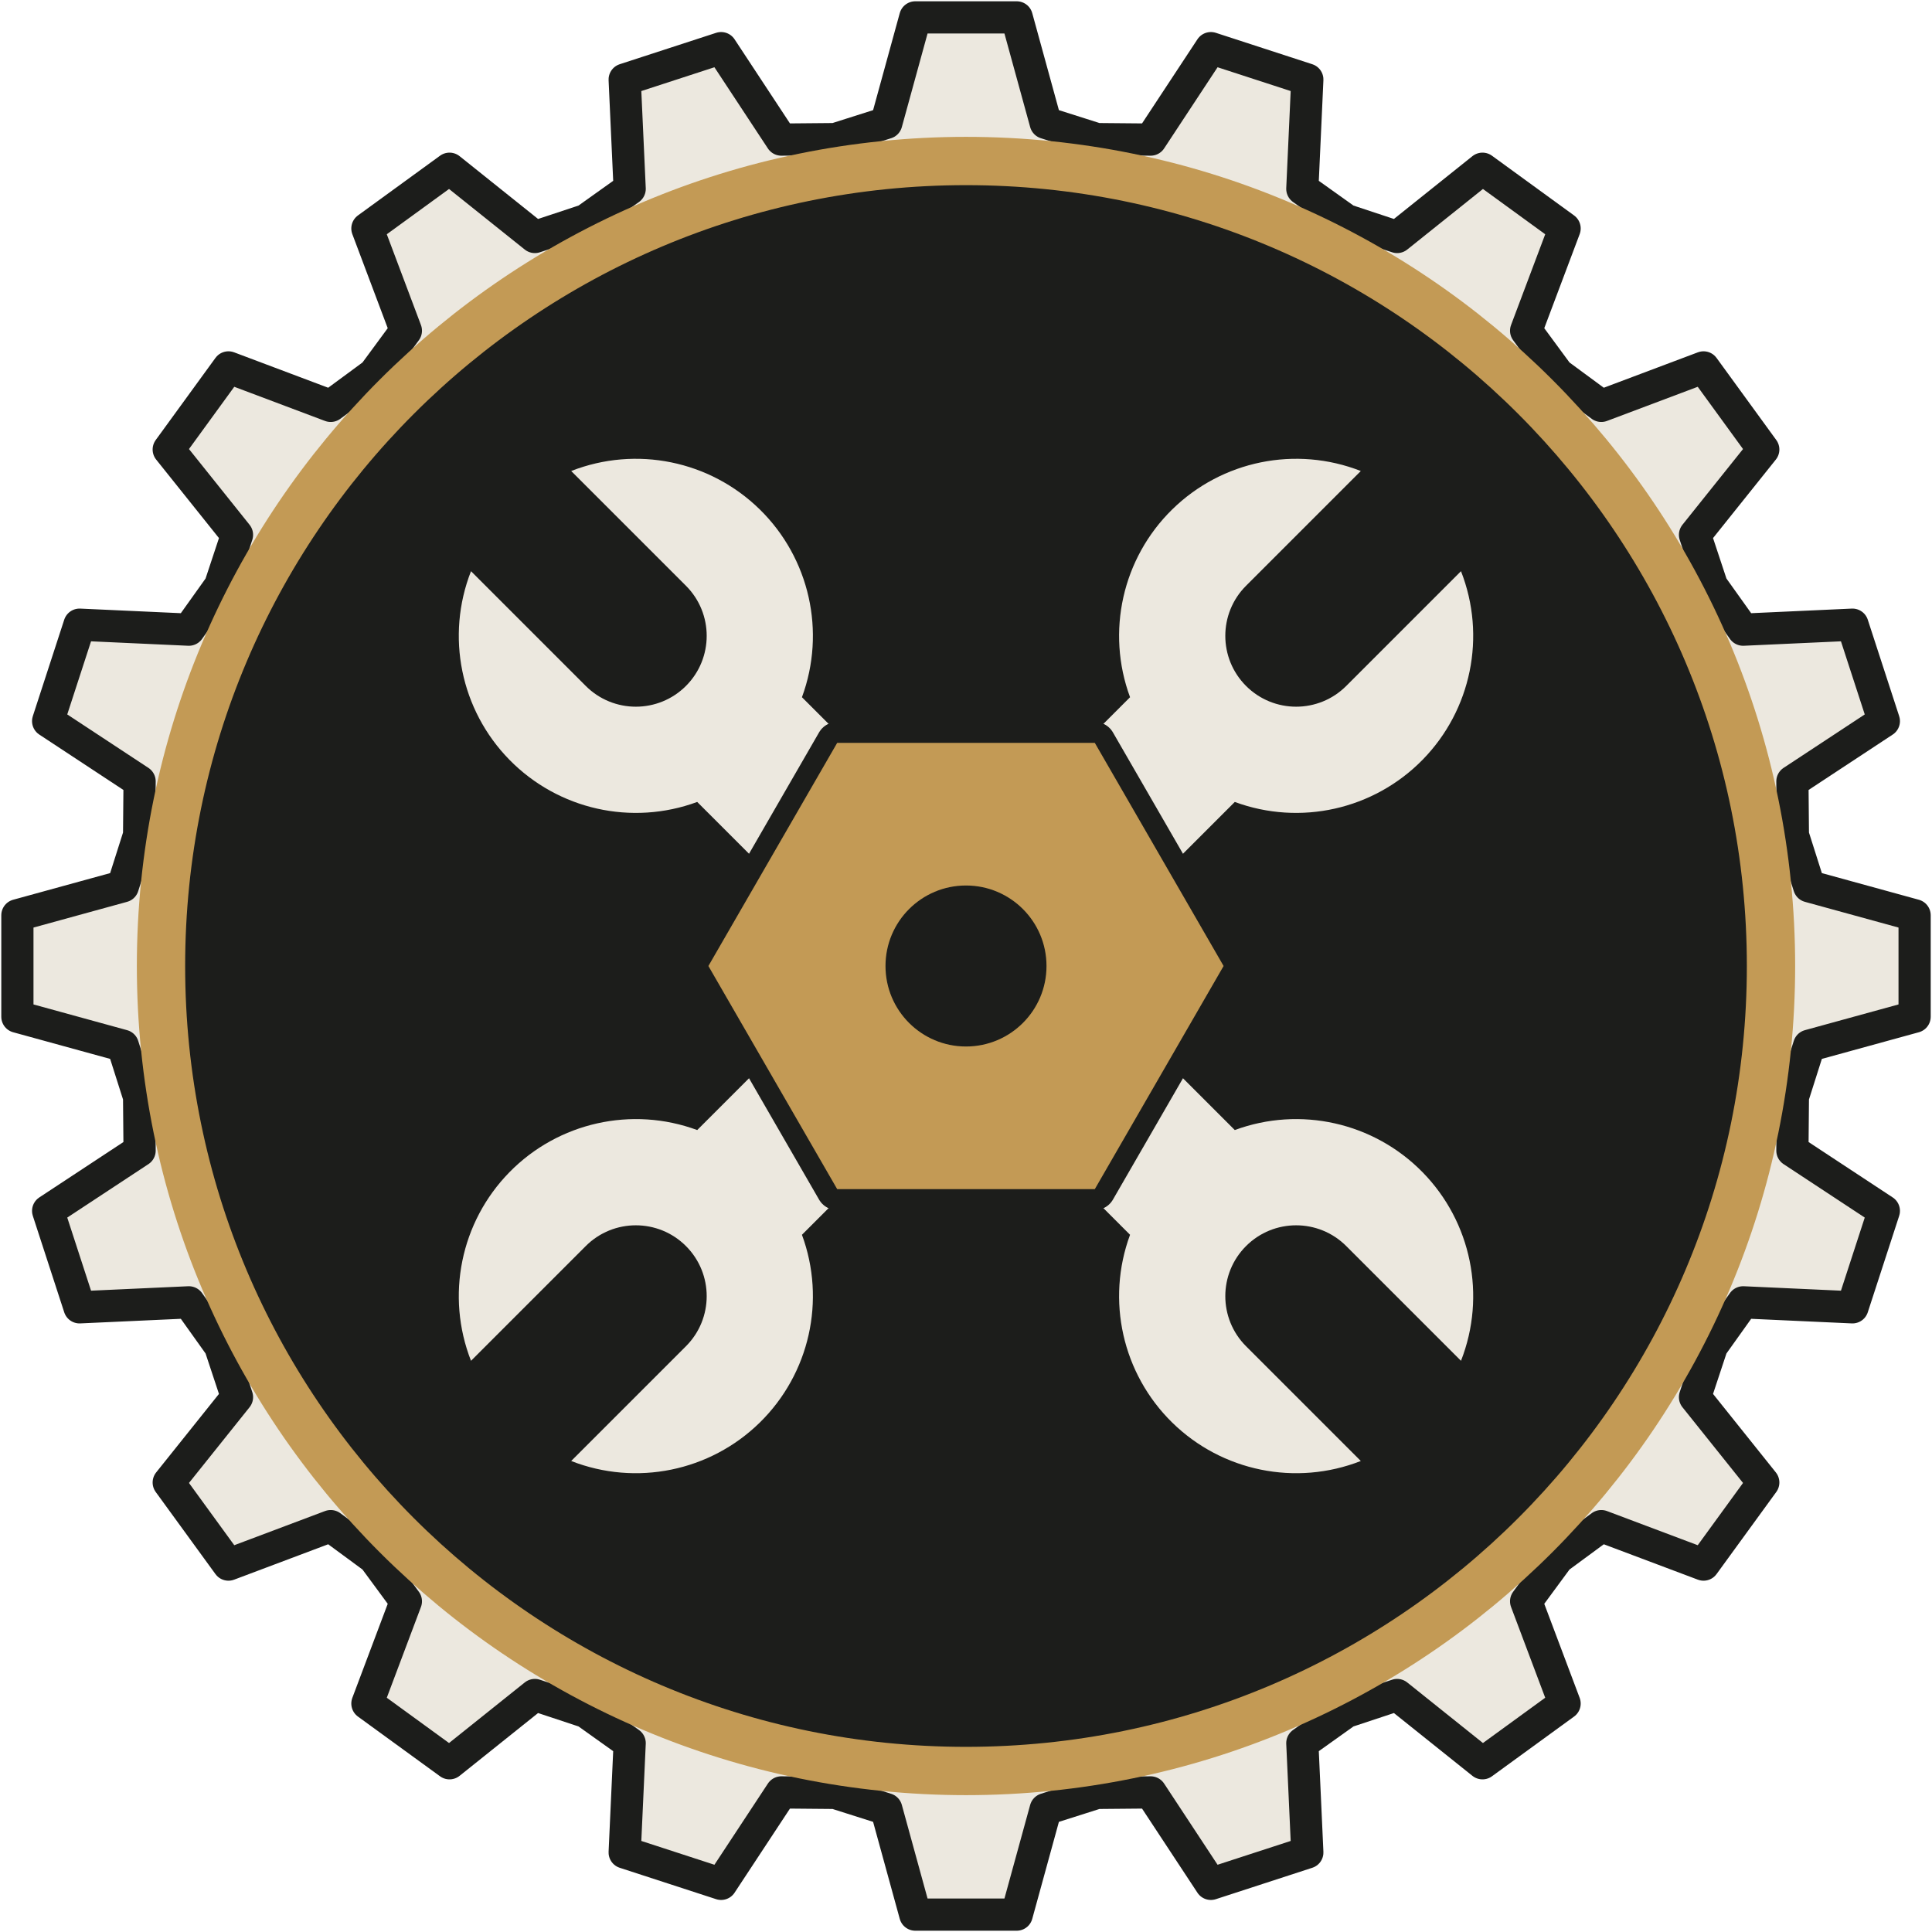
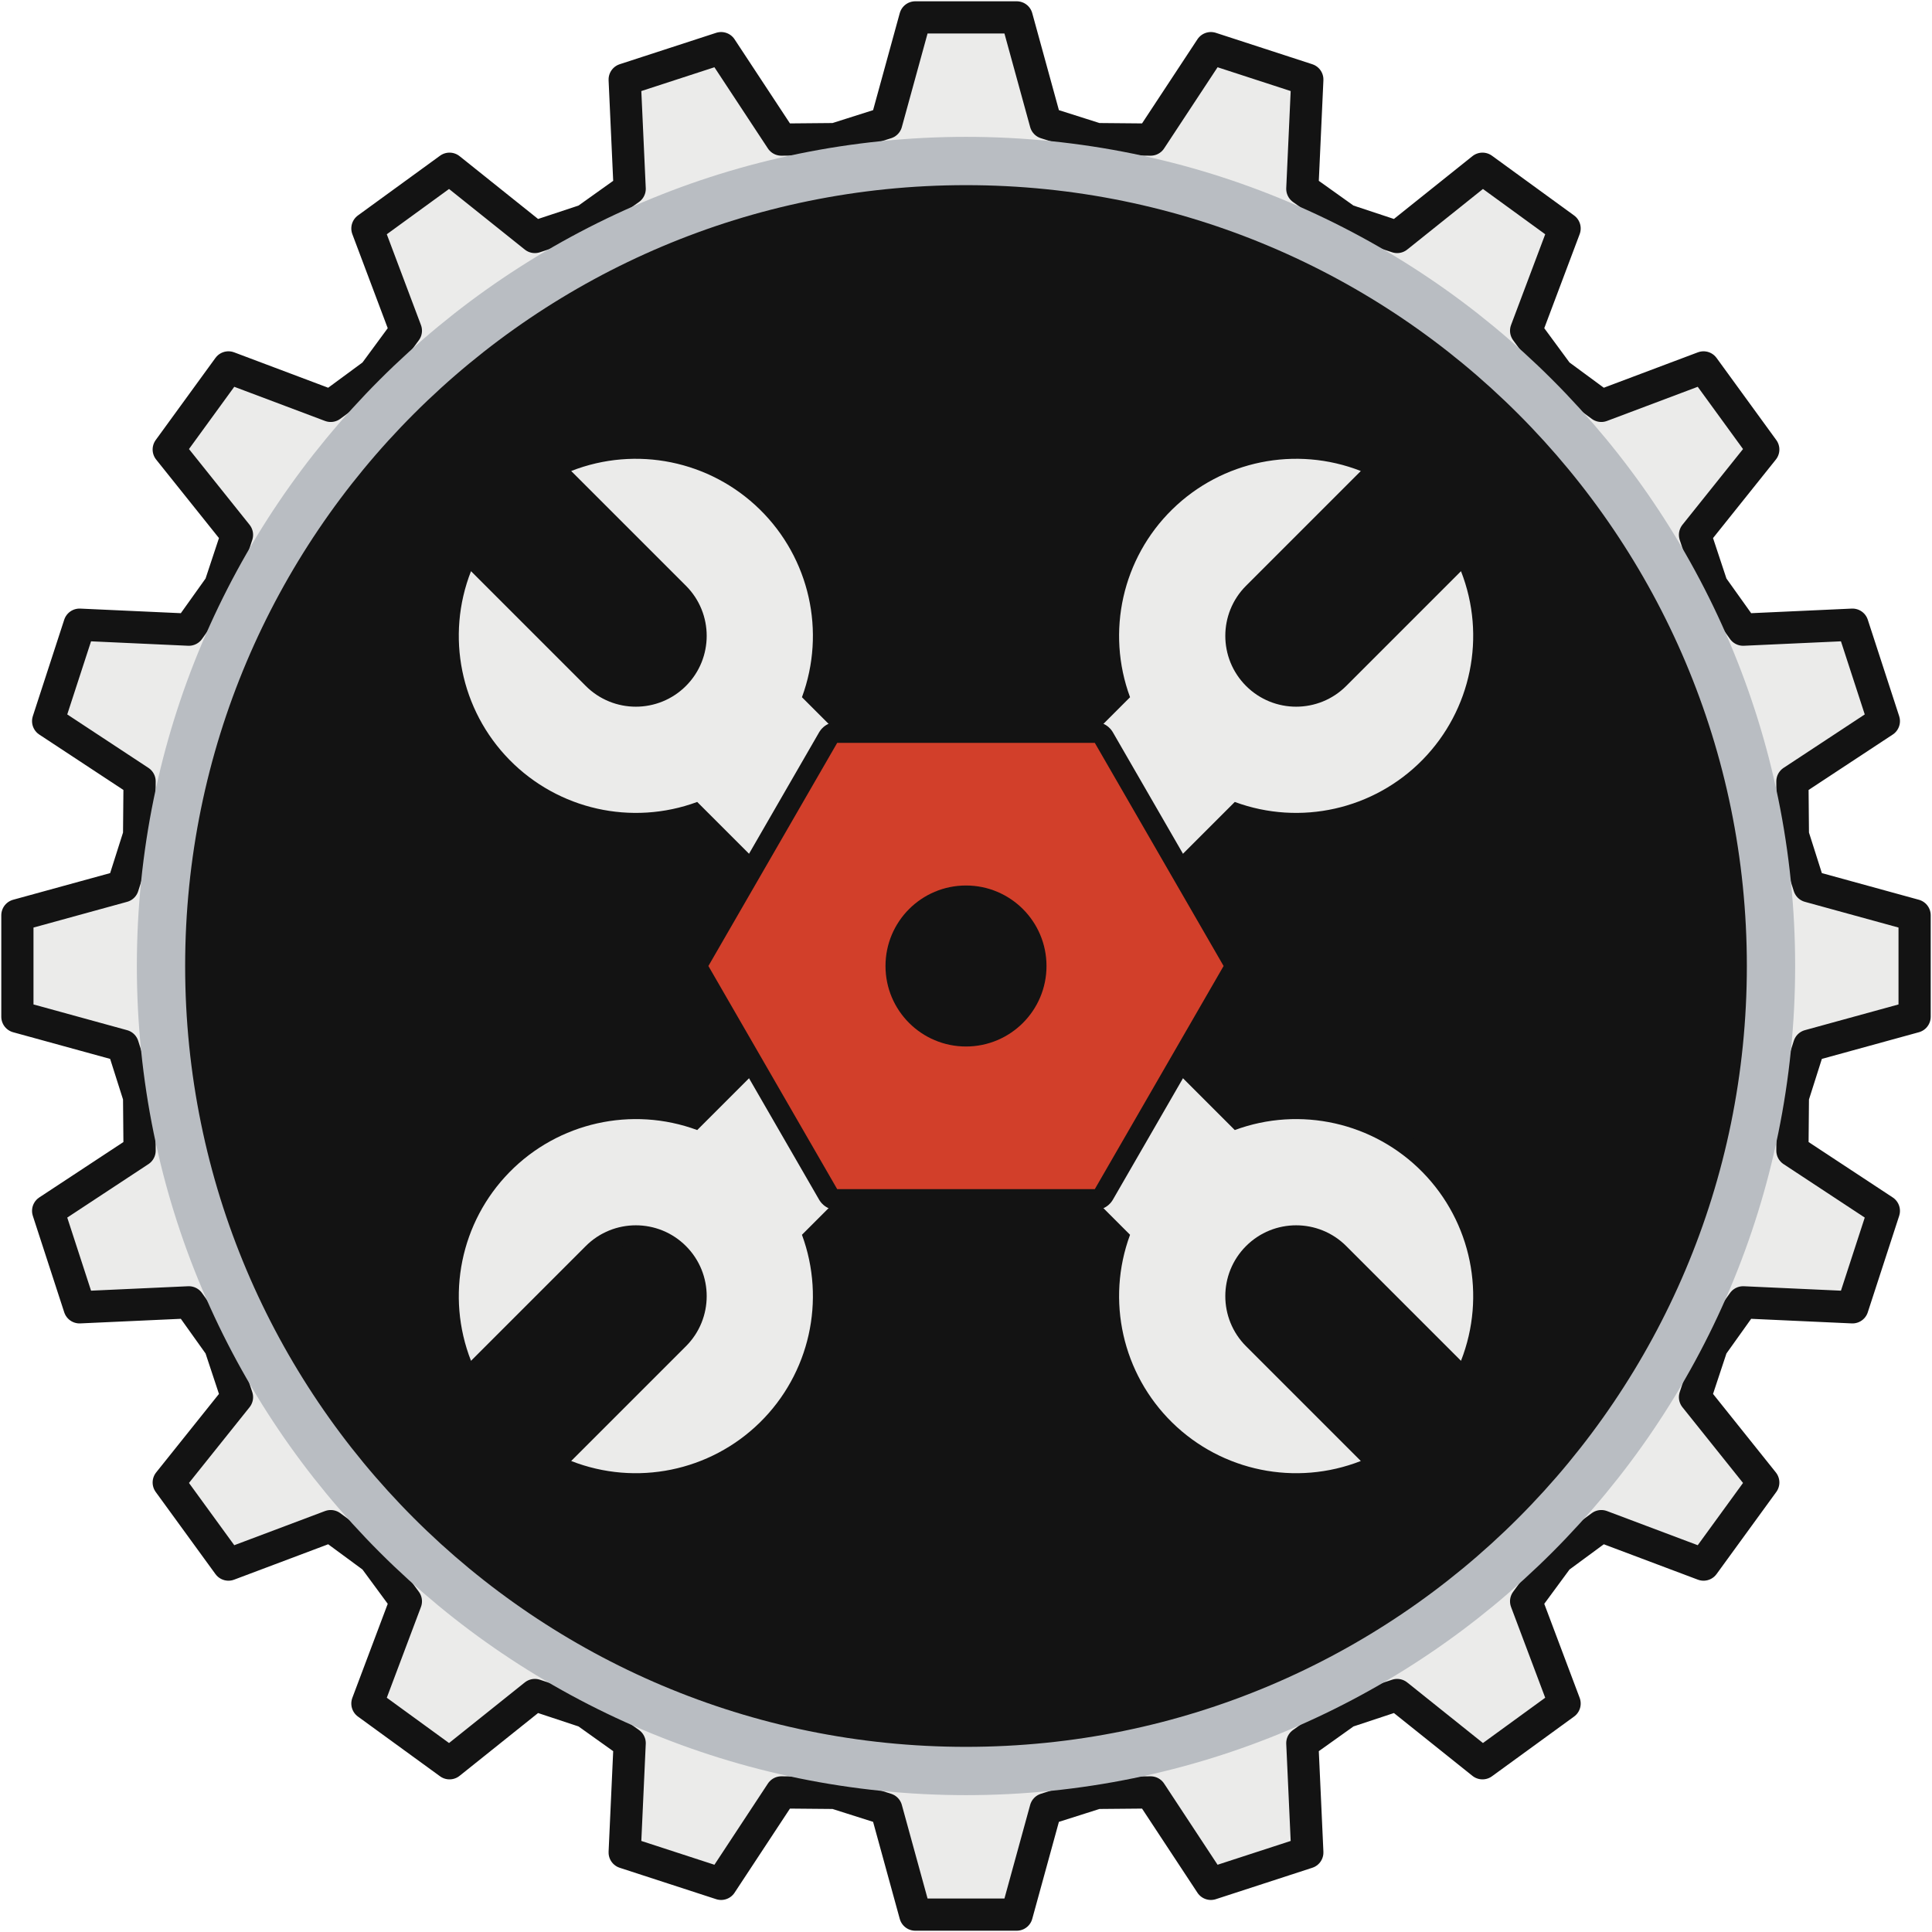
<svg xmlns="http://www.w3.org/2000/svg" viewBox="-60 -60 120 120">
-   <path d="M-8.13 -51.36L-4.95 -52.37L-3.15 -58.92L3.15 -58.92L4.95 -52.37L8.13 -51.36L11.47 -51.33L15.21 -57.01L21.2 -55.06L20.89 -48.27L23.61 -46.33L26.78 -45.28L32.08 -49.52L37.18 -45.81L34.79 -39.46L36.77 -36.77L39.46 -34.79L45.81 -37.18L49.52 -32.08L45.28 -26.78L46.33 -23.61L48.27 -20.89L55.06 -21.2L57.01 -15.21L51.33 -11.47L51.36 -8.13L52.37 -4.95L58.92 -3.15L58.92 3.15L52.37 4.95L51.36 8.13L51.33 11.47L57.01 15.21L55.06 21.2L48.27 20.89L46.33 23.61L45.28 26.78L49.52 32.08L45.81 37.18L39.46 34.79L36.77 36.77L34.79 39.46L37.18 45.81L32.08 49.52L26.78 45.28L23.61 46.33L20.89 48.27L21.2 55.06L15.21 57.01L11.47 51.33L8.13 51.36L4.95 52.37L3.15 58.92L-3.15 58.92L-4.95 52.37L-8.13 51.36L-11.47 51.33L-15.21 57.01L-21.2 55.06L-20.89 48.27L-23.61 46.33L-26.78 45.28L-32.08 49.52L-37.18 45.81L-34.79 39.46L-36.77 36.77L-39.46 34.79L-45.81 37.18L-49.52 32.08L-45.28 26.78L-46.33 23.61L-48.27 20.89L-55.06 21.2L-57.01 15.21L-51.33 11.47L-51.36 8.13L-52.37 4.95L-58.92 3.15L-58.92 -3.15L-52.37 -4.95L-51.36 -8.13L-51.33 -11.47L-57.01 -15.21L-55.06 -21.2L-48.27 -20.89L-46.33 -23.61L-45.28 -26.78L-49.52 -32.08L-45.81 -37.18L-39.46 -34.79L-36.77 -36.77L-34.79 -39.46L-37.18 -45.81L-32.08 -49.52L-26.78 -45.28L-23.61 -46.33L-20.89 -48.27L-21.2 -55.06L-15.21 -57.01L-11.47 -51.33Z" fill="#ece8df" stroke="#1c1d1b" stroke-width="2" stroke-linejoin="round" />
-   <circle r="50" fill="#1c1d1b" stroke="#c39a55" stroke-width="3" />
-   <g fill="#ece8df" stroke="#1c1d1b" stroke-width="2.4" stroke-linejoin="round" paint-order="stroke">
+   <path d="M-8.13 -51.36L-4.95 -52.37L-3.15 -58.92L3.15 -58.92L4.95 -52.37L8.13 -51.36L11.47 -51.33L15.21 -57.01L21.2 -55.06L20.89 -48.27L23.61 -46.33L26.78 -45.28L32.08 -49.52L37.18 -45.81L34.79 -39.46L36.77 -36.77L39.46 -34.79L45.81 -37.18L49.52 -32.08L45.28 -26.78L46.33 -23.61L48.27 -20.89L55.06 -21.2L57.01 -15.21L51.33 -11.47L51.36 -8.13L52.37 -4.95L58.92 -3.15L58.92 3.15L52.37 4.95L51.36 8.13L51.33 11.47L57.01 15.21L55.06 21.2L48.27 20.89L46.33 23.61L45.28 26.78L49.52 32.08L45.81 37.18L39.46 34.79L36.77 36.77L34.79 39.46L37.18 45.81L32.08 49.52L26.78 45.28L23.61 46.33L20.89 48.27L21.2 55.06L15.21 57.01L11.47 51.33L8.13 51.36L4.95 52.37L3.15 58.92L-3.15 58.92L-4.95 52.37L-8.13 51.36L-11.47 51.33L-15.21 57.01L-21.2 55.06L-20.89 48.27L-23.61 46.33L-26.78 45.28L-32.08 49.52L-37.18 45.81L-34.79 39.46L-36.77 36.77L-39.46 34.79L-45.81 37.18L-49.52 32.08L-45.28 26.78L-46.33 23.61L-48.27 20.89L-55.06 21.2L-57.01 15.21L-51.33 11.47L-51.36 8.13L-52.37 4.95L-58.92 3.15L-58.92 -3.15L-52.37 -4.95L-51.36 -8.13L-51.33 -11.47L-57.01 -15.21L-55.06 -21.2L-48.27 -20.89L-46.33 -23.61L-45.28 -26.78L-49.52 -32.08L-45.81 -37.18L-39.46 -34.79L-36.77 -36.77L-34.79 -39.46L-37.18 -45.81L-32.08 -49.52L-26.78 -45.28L-23.61 -46.33L-20.89 -48.27L-21.2 -55.06L-15.21 -57.01L-11.47 -51.33Z" fill="#ebebea" stroke="#131313" stroke-width="2" stroke-linejoin="round" />
+   <circle r="50" fill="#131313" stroke="#b9bdc2" stroke-width="3" />
+   <g fill="#ebebea" stroke="#131313" stroke-width="2.4" stroke-linejoin="round" paint-order="stroke">
    <path d="M-19.01 -4.6 L19.01 -4.6 A11 11 0 0 1 39.08 -4.4 L29 -4.4 A4.4 4.4 0 0 0 29 4.4 L39.08 4.4 A11 11 0 0 1 19.01 4.6 L-19.01 4.6 A11 11 0 0 1 -39.08 4.4 L-29 4.4 A4.4 4.4 0 0 0 -29 -4.4 L-39.08 -4.4 A11 11 0 0 1 -19.01 -4.6 Z" transform="rotate(45)" />
    <path d="M-19.01 -4.6 L19.01 -4.6 A11 11 0 0 1 39.08 -4.4 L29 -4.4 A4.4 4.4 0 0 0 29 4.4 L39.08 4.4 A11 11 0 0 1 19.01 4.6 L-19.01 4.6 A11 11 0 0 1 -39.08 4.4 L-29 4.4 A4.4 4.4 0 0 0 -29 -4.4 L-39.08 -4.4 A11 11 0 0 1 -19.01 -4.6 Z" transform="rotate(-45)" />
  </g>
-   <polygon points="8 -13.86 16 0 8 13.86 -8 13.86 -16 0 -8 -13.86" fill="#c39a55" stroke="#1c1d1b" stroke-width="2.6" stroke-linejoin="round" paint-order="stroke" />
-   <circle r="5" fill="#1c1d1b" />
+   <polygon points="8 -13.86 16 0 8 13.86 -8 13.86 -16 0 -8 -13.86" fill="#d23f2a" stroke="#131313" stroke-width="2.6" stroke-linejoin="round" paint-order="stroke" />
+   <circle r="5" fill="#131313" />
</svg>
